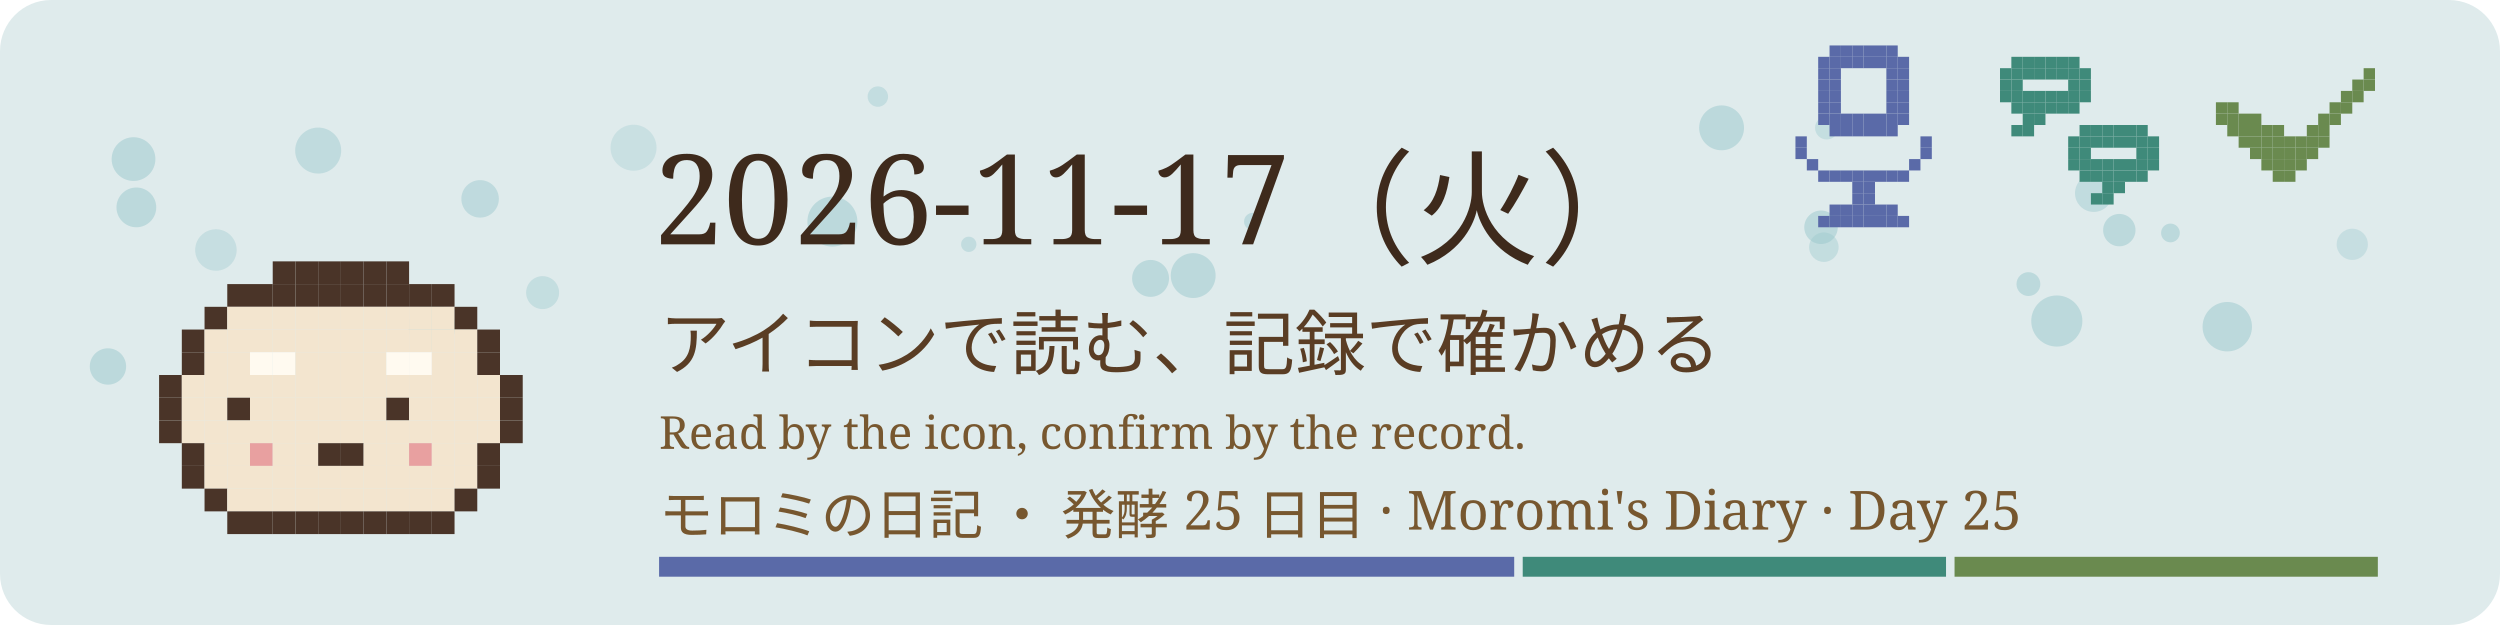
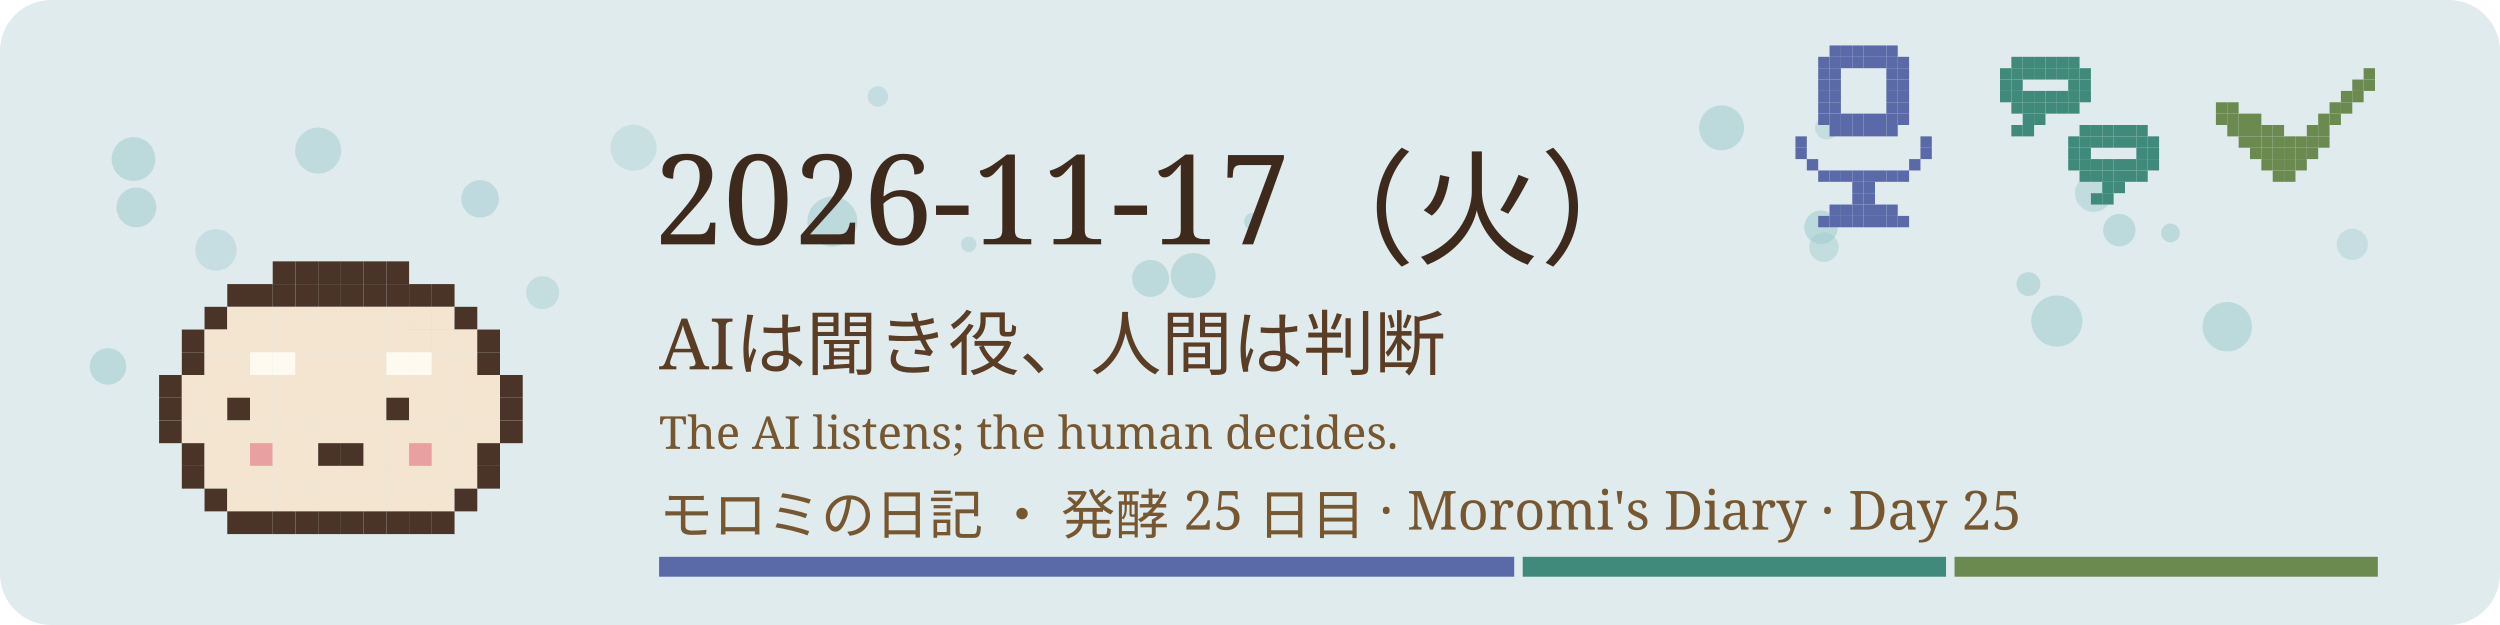
<svg xmlns="http://www.w3.org/2000/svg" width="880" height="220" viewBox="0 0 880 220">
  <rect width="880" height="220" rx="18" fill="#dfebec" />
  <circle cx="48" cy="73" r="7.0" fill="#99c7cc" opacity="0.50" />
  <circle cx="38" cy="129" r="6.4" fill="#99c7cc" opacity="0.50" />
  <circle cx="169" cy="70" r="6.6" fill="#99c7cc" opacity="0.46" />
  <circle cx="643" cy="45" r="4.1" fill="#99c7cc" opacity="0.38" />
  <circle cx="152" cy="115" r="8.3" fill="#99c7cc" opacity="0.42" />
  <circle cx="293" cy="78" r="8.8" fill="#99c7cc" opacity="0.50" />
  <circle cx="606" cy="45" r="7.9" fill="#99c7cc" opacity="0.50" />
  <circle cx="828" cy="86" r="5.5" fill="#99c7cc" opacity="0.35" />
  <circle cx="764" cy="82" r="3.3" fill="#99c7cc" opacity="0.50" />
  <circle cx="746" cy="81" r="5.7" fill="#99c7cc" opacity="0.50" />
  <circle cx="76" cy="88" r="7.3" fill="#99c7cc" opacity="0.36" />
  <circle cx="642" cy="87" r="5.2" fill="#99c7cc" opacity="0.39" />
  <circle cx="47" cy="56" r="7.7" fill="#99c7cc" opacity="0.50" />
  <circle cx="420" cy="97" r="7.9" fill="#99c7cc" opacity="0.50" />
  <circle cx="441" cy="78" r="3.1" fill="#99c7cc" opacity="0.46" />
  <circle cx="737" cy="68" r="6.6" fill="#99c7cc" opacity="0.42" />
  <circle cx="784" cy="115" r="8.7" fill="#99c7cc" opacity="0.50" />
  <circle cx="405" cy="98" r="6.5" fill="#99c7cc" opacity="0.50" />
  <circle cx="724" cy="113" r="9.0" fill="#99c7cc" opacity="0.50" />
  <circle cx="112" cy="53" r="8.1" fill="#99c7cc" opacity="0.44" />
  <circle cx="191" cy="103" r="5.8" fill="#99c7cc" opacity="0.38" />
  <circle cx="641" cy="80" r="5.9" fill="#99c7cc" opacity="0.50" />
  <circle cx="341" cy="86" r="2.7" fill="#99c7cc" opacity="0.41" />
  <circle cx="714" cy="100" r="4.2" fill="#99c7cc" opacity="0.50" />
  <circle cx="309" cy="34" r="3.6" fill="#99c7cc" opacity="0.40" />
  <circle cx="223" cy="52" r="8.1" fill="#99c7cc" opacity="0.31" />
  <rect x="644" y="16" width="4" height="4" fill="#5a6aa8" />
  <rect x="648" y="16" width="4" height="4" fill="#5a6aa8" />
  <rect x="652" y="16" width="4" height="4" fill="#5a6aa8" />
  <rect x="656" y="16" width="4" height="4" fill="#5a6aa8" />
  <rect x="660" y="16" width="4" height="4" fill="#5a6aa8" />
  <rect x="664" y="16" width="4" height="4" fill="#5a6aa8" />
  <rect x="640" y="20" width="4" height="4" fill="#5a6aa8" />
  <rect x="644" y="20" width="4" height="4" fill="#5a6aa8" />
  <rect x="648" y="20" width="4" height="4" fill="#5a6aa8" />
  <rect x="652" y="20" width="4" height="4" fill="#5a6aa8" />
  <rect x="656" y="20" width="4" height="4" fill="#5a6aa8" />
  <rect x="660" y="20" width="4" height="4" fill="#5a6aa8" />
  <rect x="664" y="20" width="4" height="4" fill="#5a6aa8" />
  <rect x="668" y="20" width="4" height="4" fill="#5a6aa8" />
  <rect x="640" y="24" width="4" height="4" fill="#5a6aa8" />
  <rect x="644" y="24" width="4" height="4" fill="#5a6aa8" />
  <rect x="664" y="24" width="4" height="4" fill="#5a6aa8" />
  <rect x="668" y="24" width="4" height="4" fill="#5a6aa8" />
  <rect x="640" y="28" width="4" height="4" fill="#5a6aa8" />
  <rect x="644" y="28" width="4" height="4" fill="#5a6aa8" />
  <rect x="664" y="28" width="4" height="4" fill="#5a6aa8" />
  <rect x="668" y="28" width="4" height="4" fill="#5a6aa8" />
  <rect x="640" y="32" width="4" height="4" fill="#5a6aa8" />
  <rect x="644" y="32" width="4" height="4" fill="#5a6aa8" />
  <rect x="664" y="32" width="4" height="4" fill="#5a6aa8" />
  <rect x="668" y="32" width="4" height="4" fill="#5a6aa8" />
  <rect x="640" y="36" width="4" height="4" fill="#5a6aa8" />
  <rect x="644" y="36" width="4" height="4" fill="#5a6aa8" />
  <rect x="664" y="36" width="4" height="4" fill="#5a6aa8" />
  <rect x="668" y="36" width="4" height="4" fill="#5a6aa8" />
  <rect x="640" y="40" width="4" height="4" fill="#5a6aa8" />
  <rect x="644" y="40" width="4" height="4" fill="#5a6aa8" />
  <rect x="648" y="40" width="4" height="4" fill="#5a6aa8" />
  <rect x="652" y="40" width="4" height="4" fill="#5a6aa8" />
  <rect x="656" y="40" width="4" height="4" fill="#5a6aa8" />
  <rect x="660" y="40" width="4" height="4" fill="#5a6aa8" />
  <rect x="664" y="40" width="4" height="4" fill="#5a6aa8" />
  <rect x="668" y="40" width="4" height="4" fill="#5a6aa8" />
  <rect x="644" y="44" width="4" height="4" fill="#5a6aa8" />
  <rect x="648" y="44" width="4" height="4" fill="#5a6aa8" />
  <rect x="652" y="44" width="4" height="4" fill="#5a6aa8" />
  <rect x="656" y="44" width="4" height="4" fill="#5a6aa8" />
  <rect x="660" y="44" width="4" height="4" fill="#5a6aa8" />
  <rect x="664" y="44" width="4" height="4" fill="#5a6aa8" />
  <rect x="632" y="48" width="4" height="4" fill="#5a6aa8" />
  <rect x="676" y="48" width="4" height="4" fill="#5a6aa8" />
  <rect x="632" y="52" width="4" height="4" fill="#5a6aa8" />
  <rect x="676" y="52" width="4" height="4" fill="#5a6aa8" />
  <rect x="636" y="56" width="4" height="4" fill="#5a6aa8" />
  <rect x="672" y="56" width="4" height="4" fill="#5a6aa8" />
  <rect x="640" y="60" width="4" height="4" fill="#5a6aa8" />
  <rect x="644" y="60" width="4" height="4" fill="#5a6aa8" />
  <rect x="648" y="60" width="4" height="4" fill="#5a6aa8" />
  <rect x="652" y="60" width="4" height="4" fill="#5a6aa8" />
  <rect x="656" y="60" width="4" height="4" fill="#5a6aa8" />
  <rect x="660" y="60" width="4" height="4" fill="#5a6aa8" />
  <rect x="664" y="60" width="4" height="4" fill="#5a6aa8" />
  <rect x="668" y="60" width="4" height="4" fill="#5a6aa8" />
  <rect x="652" y="64" width="4" height="4" fill="#5a6aa8" />
  <rect x="656" y="64" width="4" height="4" fill="#5a6aa8" />
  <rect x="652" y="68" width="4" height="4" fill="#5a6aa8" />
  <rect x="656" y="68" width="4" height="4" fill="#5a6aa8" />
  <rect x="644" y="72" width="4" height="4" fill="#5a6aa8" />
  <rect x="648" y="72" width="4" height="4" fill="#5a6aa8" />
  <rect x="652" y="72" width="4" height="4" fill="#5a6aa8" />
  <rect x="656" y="72" width="4" height="4" fill="#5a6aa8" />
  <rect x="660" y="72" width="4" height="4" fill="#5a6aa8" />
  <rect x="664" y="72" width="4" height="4" fill="#5a6aa8" />
  <rect x="640" y="76" width="4" height="4" fill="#5a6aa8" />
  <rect x="644" y="76" width="4" height="4" fill="#5a6aa8" />
  <rect x="648" y="76" width="4" height="4" fill="#5a6aa8" />
  <rect x="652" y="76" width="4" height="4" fill="#5a6aa8" />
  <rect x="656" y="76" width="4" height="4" fill="#5a6aa8" />
  <rect x="660" y="76" width="4" height="4" fill="#5a6aa8" />
  <rect x="664" y="76" width="4" height="4" fill="#5a6aa8" />
  <rect x="668" y="76" width="4" height="4" fill="#5a6aa8" />
  <rect x="708" y="20" width="4" height="4" fill="#3f8a7a" />
  <rect x="712" y="20" width="4" height="4" fill="#3f8a7a" />
  <rect x="716" y="20" width="4" height="4" fill="#3f8a7a" />
  <rect x="720" y="20" width="4" height="4" fill="#3f8a7a" />
  <rect x="724" y="20" width="4" height="4" fill="#3f8a7a" />
  <rect x="728" y="20" width="4" height="4" fill="#3f8a7a" />
  <rect x="704" y="24" width="4" height="4" fill="#3f8a7a" />
  <rect x="708" y="24" width="4" height="4" fill="#3f8a7a" />
  <rect x="712" y="24" width="4" height="4" fill="#3f8a7a" />
  <rect x="716" y="24" width="4" height="4" fill="#3f8a7a" />
  <rect x="720" y="24" width="4" height="4" fill="#3f8a7a" />
  <rect x="724" y="24" width="4" height="4" fill="#3f8a7a" />
  <rect x="728" y="24" width="4" height="4" fill="#3f8a7a" />
  <rect x="732" y="24" width="4" height="4" fill="#3f8a7a" />
  <rect x="704" y="28" width="4" height="4" fill="#3f8a7a" />
  <rect x="708" y="28" width="4" height="4" fill="#3f8a7a" />
  <rect x="728" y="28" width="4" height="4" fill="#3f8a7a" />
  <rect x="732" y="28" width="4" height="4" fill="#3f8a7a" />
  <rect x="704" y="32" width="4" height="4" fill="#3f8a7a" />
  <rect x="708" y="32" width="4" height="4" fill="#3f8a7a" />
  <rect x="712" y="32" width="4" height="4" fill="#3f8a7a" />
  <rect x="716" y="32" width="4" height="4" fill="#3f8a7a" />
  <rect x="720" y="32" width="4" height="4" fill="#3f8a7a" />
  <rect x="724" y="32" width="4" height="4" fill="#3f8a7a" />
  <rect x="728" y="32" width="4" height="4" fill="#3f8a7a" />
  <rect x="732" y="32" width="4" height="4" fill="#3f8a7a" />
  <rect x="708" y="36" width="4" height="4" fill="#3f8a7a" />
  <rect x="712" y="36" width="4" height="4" fill="#3f8a7a" />
  <rect x="716" y="36" width="4" height="4" fill="#3f8a7a" />
  <rect x="720" y="36" width="4" height="4" fill="#3f8a7a" />
  <rect x="724" y="36" width="4" height="4" fill="#3f8a7a" />
  <rect x="728" y="36" width="4" height="4" fill="#3f8a7a" />
  <rect x="712" y="40" width="4" height="4" fill="#3f8a7a" />
  <rect x="716" y="40" width="4" height="4" fill="#3f8a7a" />
  <rect x="708" y="44" width="4" height="4" fill="#3f8a7a" />
  <rect x="712" y="44" width="4" height="4" fill="#3f8a7a" />
  <rect x="732" y="44" width="4" height="4" fill="#3f8a7a" />
  <rect x="736" y="44" width="4" height="4" fill="#3f8a7a" />
  <rect x="740" y="44" width="4" height="4" fill="#3f8a7a" />
  <rect x="744" y="44" width="4" height="4" fill="#3f8a7a" />
  <rect x="748" y="44" width="4" height="4" fill="#3f8a7a" />
  <rect x="752" y="44" width="4" height="4" fill="#3f8a7a" />
  <rect x="728" y="48" width="4" height="4" fill="#3f8a7a" />
  <rect x="732" y="48" width="4" height="4" fill="#3f8a7a" />
  <rect x="736" y="48" width="4" height="4" fill="#3f8a7a" />
  <rect x="740" y="48" width="4" height="4" fill="#3f8a7a" />
  <rect x="744" y="48" width="4" height="4" fill="#3f8a7a" />
  <rect x="748" y="48" width="4" height="4" fill="#3f8a7a" />
  <rect x="752" y="48" width="4" height="4" fill="#3f8a7a" />
  <rect x="756" y="48" width="4" height="4" fill="#3f8a7a" />
  <rect x="728" y="52" width="4" height="4" fill="#3f8a7a" />
  <rect x="732" y="52" width="4" height="4" fill="#3f8a7a" />
  <rect x="752" y="52" width="4" height="4" fill="#3f8a7a" />
  <rect x="756" y="52" width="4" height="4" fill="#3f8a7a" />
  <rect x="728" y="56" width="4" height="4" fill="#3f8a7a" />
  <rect x="732" y="56" width="4" height="4" fill="#3f8a7a" />
  <rect x="736" y="56" width="4" height="4" fill="#3f8a7a" />
  <rect x="740" y="56" width="4" height="4" fill="#3f8a7a" />
  <rect x="744" y="56" width="4" height="4" fill="#3f8a7a" />
  <rect x="748" y="56" width="4" height="4" fill="#3f8a7a" />
  <rect x="752" y="56" width="4" height="4" fill="#3f8a7a" />
  <rect x="756" y="56" width="4" height="4" fill="#3f8a7a" />
  <rect x="732" y="60" width="4" height="4" fill="#3f8a7a" />
  <rect x="736" y="60" width="4" height="4" fill="#3f8a7a" />
  <rect x="740" y="60" width="4" height="4" fill="#3f8a7a" />
  <rect x="744" y="60" width="4" height="4" fill="#3f8a7a" />
  <rect x="748" y="60" width="4" height="4" fill="#3f8a7a" />
  <rect x="752" y="60" width="4" height="4" fill="#3f8a7a" />
  <rect x="740" y="64" width="4" height="4" fill="#3f8a7a" />
  <rect x="744" y="64" width="4" height="4" fill="#3f8a7a" />
  <rect x="736" y="68" width="4" height="4" fill="#3f8a7a" />
  <rect x="740" y="68" width="4" height="4" fill="#3f8a7a" />
  <rect x="832" y="24" width="4" height="4" fill="#6a8a4f" />
  <rect x="828" y="28" width="4" height="4" fill="#6a8a4f" />
  <rect x="832" y="28" width="4" height="4" fill="#6a8a4f" />
  <rect x="824" y="32" width="4" height="4" fill="#6a8a4f" />
  <rect x="828" y="32" width="4" height="4" fill="#6a8a4f" />
  <rect x="780" y="36" width="4" height="4" fill="#6a8a4f" />
  <rect x="784" y="36" width="4" height="4" fill="#6a8a4f" />
  <rect x="820" y="36" width="4" height="4" fill="#6a8a4f" />
  <rect x="824" y="36" width="4" height="4" fill="#6a8a4f" />
  <rect x="780" y="40" width="4" height="4" fill="#6a8a4f" />
  <rect x="784" y="40" width="4" height="4" fill="#6a8a4f" />
  <rect x="788" y="40" width="4" height="4" fill="#6a8a4f" />
  <rect x="792" y="40" width="4" height="4" fill="#6a8a4f" />
  <rect x="816" y="40" width="4" height="4" fill="#6a8a4f" />
  <rect x="820" y="40" width="4" height="4" fill="#6a8a4f" />
  <rect x="784" y="44" width="4" height="4" fill="#6a8a4f" />
  <rect x="788" y="44" width="4" height="4" fill="#6a8a4f" />
  <rect x="792" y="44" width="4" height="4" fill="#6a8a4f" />
  <rect x="796" y="44" width="4" height="4" fill="#6a8a4f" />
  <rect x="800" y="44" width="4" height="4" fill="#6a8a4f" />
  <rect x="812" y="44" width="4" height="4" fill="#6a8a4f" />
  <rect x="816" y="44" width="4" height="4" fill="#6a8a4f" />
  <rect x="788" y="48" width="4" height="4" fill="#6a8a4f" />
  <rect x="792" y="48" width="4" height="4" fill="#6a8a4f" />
  <rect x="796" y="48" width="4" height="4" fill="#6a8a4f" />
  <rect x="800" y="48" width="4" height="4" fill="#6a8a4f" />
  <rect x="804" y="48" width="4" height="4" fill="#6a8a4f" />
  <rect x="808" y="48" width="4" height="4" fill="#6a8a4f" />
  <rect x="812" y="48" width="4" height="4" fill="#6a8a4f" />
  <rect x="816" y="48" width="4" height="4" fill="#6a8a4f" />
  <rect x="792" y="52" width="4" height="4" fill="#6a8a4f" />
  <rect x="796" y="52" width="4" height="4" fill="#6a8a4f" />
  <rect x="800" y="52" width="4" height="4" fill="#6a8a4f" />
  <rect x="804" y="52" width="4" height="4" fill="#6a8a4f" />
  <rect x="808" y="52" width="4" height="4" fill="#6a8a4f" />
  <rect x="812" y="52" width="4" height="4" fill="#6a8a4f" />
  <rect x="796" y="56" width="4" height="4" fill="#6a8a4f" />
  <rect x="800" y="56" width="4" height="4" fill="#6a8a4f" />
  <rect x="804" y="56" width="4" height="4" fill="#6a8a4f" />
  <rect x="808" y="56" width="4" height="4" fill="#6a8a4f" />
  <rect x="800" y="60" width="4" height="4" fill="#6a8a4f" />
  <rect x="804" y="60" width="4" height="4" fill="#6a8a4f" />
  <rect x="96" y="92" width="8" height="8" fill="#4a3428" />
  <rect x="104" y="92" width="8" height="8" fill="#4a3428" />
  <rect x="112" y="92" width="8" height="8" fill="#4a3428" />
  <rect x="120" y="92" width="8" height="8" fill="#4a3428" />
  <rect x="128" y="92" width="8" height="8" fill="#4a3428" />
  <rect x="136" y="92" width="8" height="8" fill="#4a3428" />
  <rect x="80" y="100" width="8" height="8" fill="#4a3428" />
  <rect x="88" y="100" width="8" height="8" fill="#4a3428" />
  <rect x="96" y="100" width="8" height="8" fill="#4a3428" />
  <rect x="104" y="100" width="8" height="8" fill="#4a3428" />
  <rect x="112" y="100" width="8" height="8" fill="#4a3428" />
  <rect x="120" y="100" width="8" height="8" fill="#4a3428" />
  <rect x="128" y="100" width="8" height="8" fill="#4a3428" />
  <rect x="136" y="100" width="8" height="8" fill="#4a3428" />
  <rect x="144" y="100" width="8" height="8" fill="#4a3428" />
  <rect x="152" y="100" width="8" height="8" fill="#4a3428" />
  <rect x="72" y="108" width="8" height="8" fill="#4a3428" />
  <rect x="80" y="108" width="8" height="8" fill="#f3e5cf" />
  <rect x="88" y="108" width="8" height="8" fill="#f3e5cf" />
  <rect x="96" y="108" width="8" height="8" fill="#f3e5cf" />
  <rect x="104" y="108" width="8" height="8" fill="#f3e5cf" />
  <rect x="112" y="108" width="8" height="8" fill="#f3e5cf" />
  <rect x="120" y="108" width="8" height="8" fill="#f3e5cf" />
  <rect x="128" y="108" width="8" height="8" fill="#f3e5cf" />
  <rect x="136" y="108" width="8" height="8" fill="#f3e5cf" />
  <rect x="144" y="108" width="8" height="8" fill="#f3e5cf" />
  <rect x="152" y="108" width="8" height="8" fill="#f3e5cf" />
  <rect x="160" y="108" width="8" height="8" fill="#4a3428" />
  <rect x="64" y="116" width="8" height="8" fill="#4a3428" />
  <rect x="72" y="116" width="8" height="8" fill="#f3e5cf" />
  <rect x="80" y="116" width="8" height="8" fill="#f3e5cf" />
  <rect x="88" y="116" width="8" height="8" fill="#f3e5cf" />
  <rect x="96" y="116" width="8" height="8" fill="#f3e5cf" />
  <rect x="104" y="116" width="8" height="8" fill="#f3e5cf" />
  <rect x="112" y="116" width="8" height="8" fill="#f3e5cf" />
  <rect x="120" y="116" width="8" height="8" fill="#f3e5cf" />
  <rect x="128" y="116" width="8" height="8" fill="#f3e5cf" />
  <rect x="136" y="116" width="8" height="8" fill="#f3e5cf" />
  <rect x="144" y="116" width="8" height="8" fill="#f3e5cf" />
  <rect x="152" y="116" width="8" height="8" fill="#f3e5cf" />
  <rect x="160" y="116" width="8" height="8" fill="#f3e5cf" />
  <rect x="168" y="116" width="8" height="8" fill="#4a3428" />
  <rect x="64" y="124" width="8" height="8" fill="#4a3428" />
  <rect x="72" y="124" width="8" height="8" fill="#f3e5cf" />
  <rect x="80" y="124" width="8" height="8" fill="#f3e5cf" />
  <rect x="88" y="124" width="8" height="8" fill="#fffaf0" />
  <rect x="96" y="124" width="8" height="8" fill="#fffaf0" />
  <rect x="104" y="124" width="8" height="8" fill="#f3e5cf" />
  <rect x="112" y="124" width="8" height="8" fill="#f3e5cf" />
  <rect x="120" y="124" width="8" height="8" fill="#f3e5cf" />
  <rect x="128" y="124" width="8" height="8" fill="#f3e5cf" />
  <rect x="136" y="124" width="8" height="8" fill="#fffaf0" />
  <rect x="144" y="124" width="8" height="8" fill="#fffaf0" />
  <rect x="152" y="124" width="8" height="8" fill="#f3e5cf" />
  <rect x="160" y="124" width="8" height="8" fill="#f3e5cf" />
  <rect x="168" y="124" width="8" height="8" fill="#4a3428" />
  <rect x="56" y="132" width="8" height="8" fill="#4a3428" />
  <rect x="64" y="132" width="8" height="8" fill="#f3e5cf" />
  <rect x="72" y="132" width="8" height="8" fill="#f3e5cf" />
  <rect x="80" y="132" width="8" height="8" fill="#f3e5cf" />
  <rect x="88" y="132" width="8" height="8" fill="#f3e5cf" />
  <rect x="96" y="132" width="8" height="8" fill="#f3e5cf" />
  <rect x="104" y="132" width="8" height="8" fill="#f3e5cf" />
  <rect x="112" y="132" width="8" height="8" fill="#f3e5cf" />
  <rect x="120" y="132" width="8" height="8" fill="#f3e5cf" />
  <rect x="128" y="132" width="8" height="8" fill="#f3e5cf" />
  <rect x="136" y="132" width="8" height="8" fill="#f3e5cf" />
  <rect x="144" y="132" width="8" height="8" fill="#f3e5cf" />
  <rect x="152" y="132" width="8" height="8" fill="#f3e5cf" />
  <rect x="160" y="132" width="8" height="8" fill="#f3e5cf" />
  <rect x="168" y="132" width="8" height="8" fill="#f3e5cf" />
  <rect x="176" y="132" width="8" height="8" fill="#4a3428" />
  <rect x="56" y="140" width="8" height="8" fill="#4a3428" />
  <rect x="64" y="140" width="8" height="8" fill="#f3e5cf" />
  <rect x="72" y="140" width="8" height="8" fill="#f3e5cf" />
  <rect x="80" y="140" width="8" height="8" fill="#4a3428" />
  <rect x="88" y="140" width="8" height="8" fill="#f3e5cf" />
  <rect x="96" y="140" width="8" height="8" fill="#f3e5cf" />
  <rect x="104" y="140" width="8" height="8" fill="#f3e5cf" />
  <rect x="112" y="140" width="8" height="8" fill="#f3e5cf" />
  <rect x="120" y="140" width="8" height="8" fill="#f3e5cf" />
  <rect x="128" y="140" width="8" height="8" fill="#f3e5cf" />
  <rect x="136" y="140" width="8" height="8" fill="#4a3428" />
  <rect x="144" y="140" width="8" height="8" fill="#f3e5cf" />
  <rect x="152" y="140" width="8" height="8" fill="#f3e5cf" />
  <rect x="160" y="140" width="8" height="8" fill="#f3e5cf" />
  <rect x="168" y="140" width="8" height="8" fill="#f3e5cf" />
  <rect x="176" y="140" width="8" height="8" fill="#4a3428" />
  <rect x="56" y="148" width="8" height="8" fill="#4a3428" />
  <rect x="64" y="148" width="8" height="8" fill="#f3e5cf" />
  <rect x="72" y="148" width="8" height="8" fill="#f3e5cf" />
  <rect x="80" y="148" width="8" height="8" fill="#f3e5cf" />
  <rect x="88" y="148" width="8" height="8" fill="#f3e5cf" />
  <rect x="96" y="148" width="8" height="8" fill="#f3e5cf" />
  <rect x="104" y="148" width="8" height="8" fill="#f3e5cf" />
  <rect x="112" y="148" width="8" height="8" fill="#f3e5cf" />
  <rect x="120" y="148" width="8" height="8" fill="#f3e5cf" />
  <rect x="128" y="148" width="8" height="8" fill="#f3e5cf" />
  <rect x="136" y="148" width="8" height="8" fill="#f3e5cf" />
  <rect x="144" y="148" width="8" height="8" fill="#f3e5cf" />
  <rect x="152" y="148" width="8" height="8" fill="#f3e5cf" />
  <rect x="160" y="148" width="8" height="8" fill="#f3e5cf" />
  <rect x="168" y="148" width="8" height="8" fill="#f3e5cf" />
  <rect x="176" y="148" width="8" height="8" fill="#4a3428" />
  <rect x="64" y="156" width="8" height="8" fill="#4a3428" />
  <rect x="72" y="156" width="8" height="8" fill="#f3e5cf" />
  <rect x="80" y="156" width="8" height="8" fill="#f3e5cf" />
  <rect x="88" y="156" width="8" height="8" fill="#e8a0a0" />
  <rect x="96" y="156" width="8" height="8" fill="#f3e5cf" />
  <rect x="104" y="156" width="8" height="8" fill="#f3e5cf" />
  <rect x="112" y="156" width="8" height="8" fill="#4a3428" />
  <rect x="120" y="156" width="8" height="8" fill="#4a3428" />
  <rect x="128" y="156" width="8" height="8" fill="#f3e5cf" />
  <rect x="136" y="156" width="8" height="8" fill="#f3e5cf" />
  <rect x="144" y="156" width="8" height="8" fill="#e8a0a0" />
  <rect x="152" y="156" width="8" height="8" fill="#f3e5cf" />
  <rect x="160" y="156" width="8" height="8" fill="#f3e5cf" />
  <rect x="168" y="156" width="8" height="8" fill="#4a3428" />
  <rect x="64" y="164" width="8" height="8" fill="#4a3428" />
  <rect x="72" y="164" width="8" height="8" fill="#f3e5cf" />
  <rect x="80" y="164" width="8" height="8" fill="#f3e5cf" />
  <rect x="88" y="164" width="8" height="8" fill="#f3e5cf" />
  <rect x="96" y="164" width="8" height="8" fill="#f3e5cf" />
  <rect x="104" y="164" width="8" height="8" fill="#f3e5cf" />
  <rect x="112" y="164" width="8" height="8" fill="#f3e5cf" />
  <rect x="120" y="164" width="8" height="8" fill="#f3e5cf" />
  <rect x="128" y="164" width="8" height="8" fill="#f3e5cf" />
  <rect x="136" y="164" width="8" height="8" fill="#f3e5cf" />
  <rect x="144" y="164" width="8" height="8" fill="#f3e5cf" />
  <rect x="152" y="164" width="8" height="8" fill="#f3e5cf" />
  <rect x="160" y="164" width="8" height="8" fill="#f3e5cf" />
  <rect x="168" y="164" width="8" height="8" fill="#4a3428" />
  <rect x="72" y="172" width="8" height="8" fill="#4a3428" />
  <rect x="80" y="172" width="8" height="8" fill="#f3e5cf" />
  <rect x="88" y="172" width="8" height="8" fill="#f3e5cf" />
  <rect x="96" y="172" width="8" height="8" fill="#f3e5cf" />
  <rect x="104" y="172" width="8" height="8" fill="#f3e5cf" />
  <rect x="112" y="172" width="8" height="8" fill="#f3e5cf" />
  <rect x="120" y="172" width="8" height="8" fill="#f3e5cf" />
  <rect x="128" y="172" width="8" height="8" fill="#f3e5cf" />
  <rect x="136" y="172" width="8" height="8" fill="#f3e5cf" />
  <rect x="144" y="172" width="8" height="8" fill="#f3e5cf" />
  <rect x="152" y="172" width="8" height="8" fill="#f3e5cf" />
  <rect x="160" y="172" width="8" height="8" fill="#4a3428" />
  <rect x="80" y="180" width="8" height="8" fill="#4a3428" />
  <rect x="88" y="180" width="8" height="8" fill="#4a3428" />
  <rect x="96" y="180" width="8" height="8" fill="#4a3428" />
  <rect x="104" y="180" width="8" height="8" fill="#4a3428" />
  <rect x="112" y="180" width="8" height="8" fill="#4a3428" />
  <rect x="120" y="180" width="8" height="8" fill="#4a3428" />
  <rect x="128" y="180" width="8" height="8" fill="#4a3428" />
  <rect x="136" y="180" width="8" height="8" fill="#4a3428" />
  <rect x="144" y="180" width="8" height="8" fill="#4a3428" />
  <rect x="152" y="180" width="8" height="8" fill="#4a3428" />
  <text x="230" y="86" font-family="serif" font-size="44" fill="#3e2a1c">2026-11-17（火）</text>
-   <text x="232" y="130" font-family="serif" font-size="25" fill="#5a3d24">アイコンで読む、記録で確かめる</text>
-   <text x="232" y="158" font-family="serif" font-size="16" fill="#77572f">Read by the icon, confirm by the record.</text>
+   <text x="232" y="130" font-family="serif" font-size="25" fill="#5a3d24">AIは聞き役、人間は判断</text>
+   <text x="232" y="158" font-family="serif" font-size="16" fill="#77572f">The AI listens; the human decides.</text>
  <text x="232" y="188" font-family="serif" font-size="19" fill="#77572f">モロミの日記 ・ 発酵 25 日目 · Moromi's Diary · Day 25</text>
  <rect x="232" y="196" width="301" height="7" fill="#5a6aa8" />
  <rect x="536" y="196" width="149" height="7" fill="#3f8a7a" />
  <rect x="688" y="196" width="149" height="7" fill="#6a8a4f" />
</svg>
